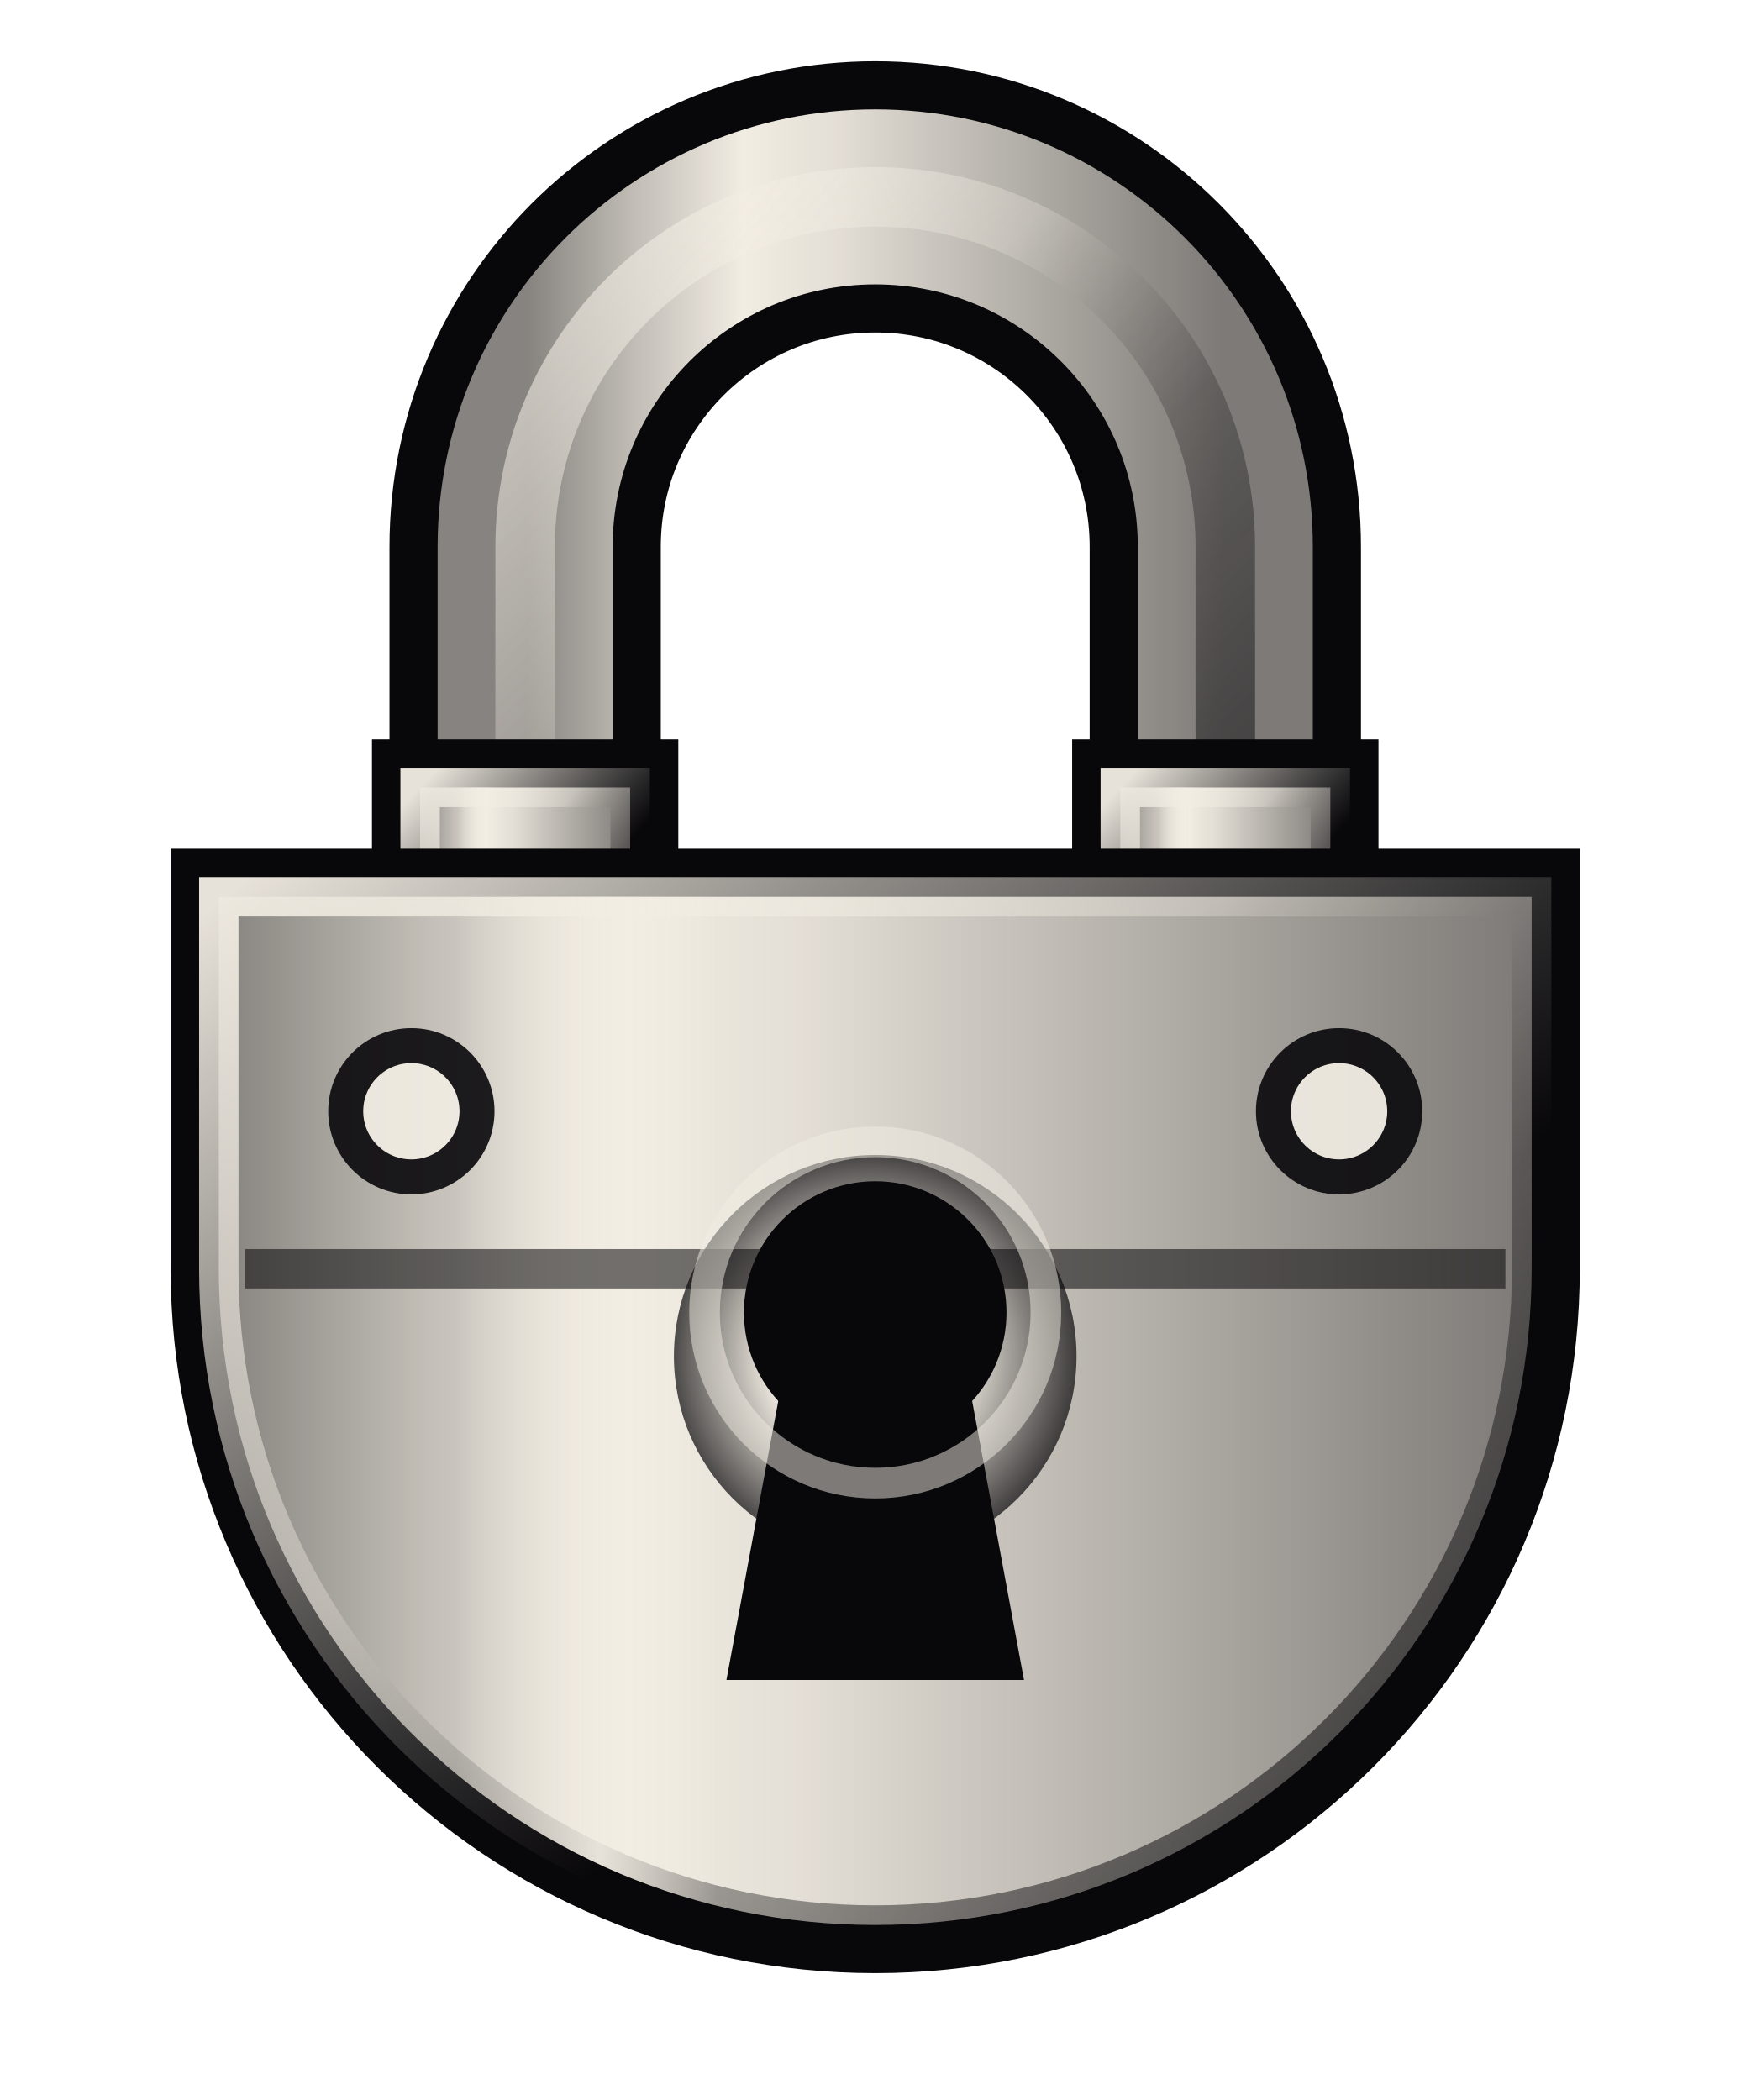
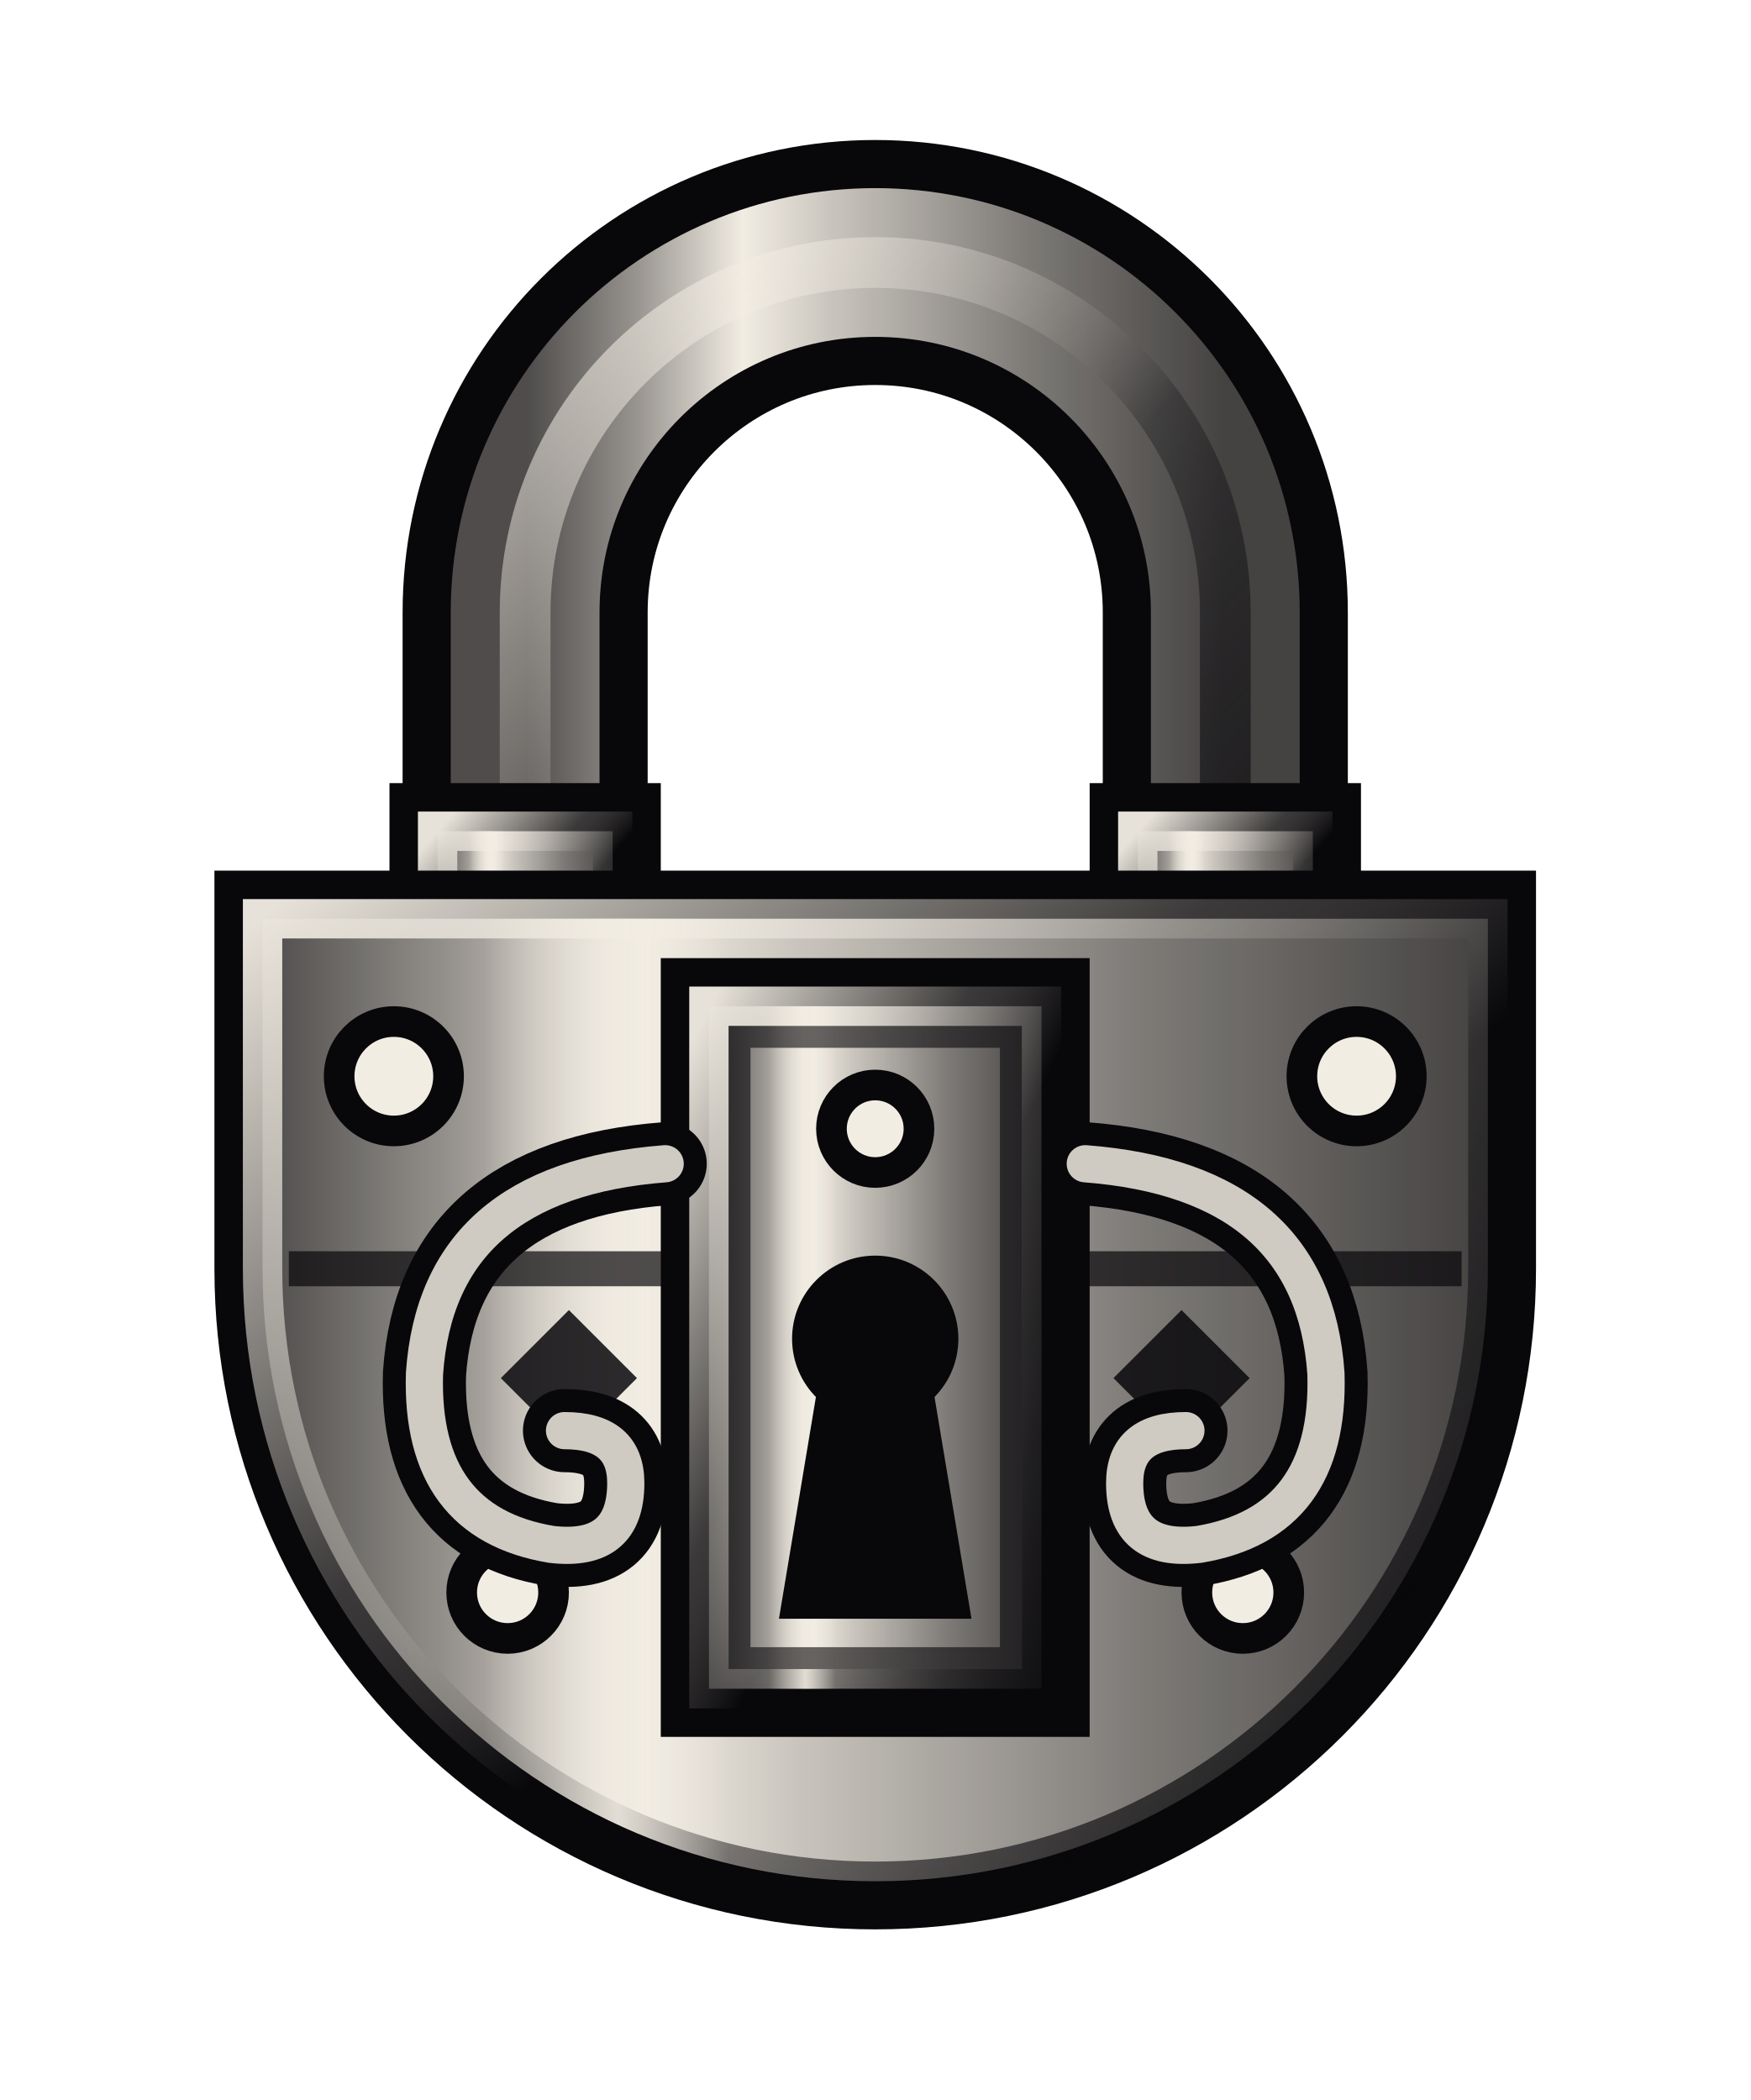
<svg xmlns="http://www.w3.org/2000/svg" viewBox="0 0 40 48" width="40" height="48">
  <defs>
    <linearGradient id="pm" class="lc-metal" x1="0" y1="0" x2="1" y2="0">
-       <stop offset="0" stop-color="#F2EDE3" stop-opacity=".54" />
-       <stop offset=".16" stop-color="#F2EDE3" stop-opacity=".80" />
+       <stop offset="0" stop-color="#F2EDE3" stop-opacity=".30" />
+       <stop offset=".16" stop-color="#F2EDE3" stop-opacity=".62" />
      <stop offset=".31" stop-color="#F2EDE3" stop-opacity="1" />
-       <stop offset=".44" stop-color="#F2EDE3" stop-opacity=".94" />
-       <stop offset=".72" stop-color="#F2EDE3" stop-opacity=".72" />
-       <stop offset="1" stop-color="#F2EDE3" stop-opacity=".50" />
+       <stop offset=".44" stop-color="#F2EDE3" stop-opacity=".82" />
+       <stop offset=".72" stop-color="#F2EDE3" stop-opacity=".50" />
+       <stop offset="1" stop-color="#F2EDE3" stop-opacity=".26" />
    </linearGradient>
    <linearGradient id="pe" class="lc-rim" x1="0" y1="0" x2="1" y2="1">
      <stop offset="0" stop-color="#F2EDE3" stop-opacity=".95" />
-       <stop offset=".38" stop-color="#F2EDE3" stop-opacity=".34" />
-       <stop offset=".62" stop-color="#08070A" stop-opacity=".30" />
-       <stop offset="1" stop-color="#08070A" stop-opacity=".70" />
+       <stop offset=".38" stop-color="#F2EDE3" stop-opacity=".22" />
+       <stop offset=".56" stop-color="#08070A" stop-opacity=".35" />
+       <stop offset="1" stop-color="#08070A" stop-opacity=".85" />
    </linearGradient>
    <linearGradient id="ps" class="lc-spec" x1="0" y1="0" x2="1" y2="0">
      <stop offset=".18" stop-color="#F2EDE3" stop-opacity="0" />
      <stop offset=".29" stop-color="#F2EDE3" stop-opacity=".85" />
      <stop offset=".38" stop-color="#F2EDE3" stop-opacity="0" />
    </linearGradient>
    <radialGradient id="po" cx=".5" cy=".5" r=".5">
      <stop offset=".55" stop-color="#08070A" stop-opacity="0" />
      <stop offset="1" stop-color="#08070A" stop-opacity=".7" />
    </radialGradient>
    <radialGradient id="pg" cx=".36" cy=".30" r=".82">
      <stop offset="0" stop-color="#F2EDE3" stop-opacity=".95" />
      <stop offset=".18" stop-color="#E8A33D" />
      <stop offset=".62" stop-color="#E8A33D" stop-opacity=".92" />
      <stop offset=".88" stop-color="#E8A33D" stop-opacity=".55" />
      <stop offset="1" stop-color="#08070A" stop-opacity=".55" />
    </radialGradient>
  </defs>
  <g class="lc-shackle">
-     <path d="M12 21V12.5A8 8 0 0 1 28 12.5V21" fill="none" stroke="#08070A" stroke-width="6.2" stroke-linecap="square" />
-     <path d="M12 21V12.5A8 8 0 0 1 28 12.5V21" fill="none" stroke="url(#pm)" stroke-width="4" stroke-linecap="square" />
-     <path d="M12 21V12.5A8 8 0 0 1 28 12.5V21" fill="none" stroke="url(#pe)" stroke-width="1.36" stroke-linecap="square" opacity=".8" />
+     <path d="M12 22V14A8 8 0 0 1 28 14V22" fill="none" stroke="#08070A" stroke-width="5.6" stroke-linecap="square" />
+     <path d="M12 22V14A8 8 0 0 1 28 14V22" fill="none" stroke="url(#pm)" stroke-width="3.4" stroke-linecap="square" />
+     <path d="M12 22V14A8 8 0 0 1 28 14V22" fill="none" stroke="url(#pe)" stroke-width="1.16" stroke-linecap="square" opacity=".8" />
  </g>
  <g>
-     <rect x="9.6" y="18" width="4.8" height="5" fill="#08070A" stroke="#08070A" stroke-width="2.2" stroke-linejoin="miter" />
-     <rect x="9.6" y="18" width="4.8" height="5" fill="url(#pm)" />
-     <rect x="9.6" y="18" width="4.8" height="5" fill="none" stroke="url(#pe)" stroke-width=".9" />
-     <rect x="9.6" y="18" width="4.8" height="5" fill="url(#ps)" />
+     <rect x="10" y="19" width="4" height="4.5" fill="#08070A" stroke="#08070A" stroke-width="2.2" stroke-linejoin="miter" />
+     <rect x="10" y="19" width="4" height="4.5" fill="url(#pm)" />
+     <rect x="10" y="19" width="4" height="4.5" fill="none" stroke="url(#pe)" stroke-width=".9" />
+     <rect x="10" y="19" width="4" height="4.5" fill="url(#ps)" />
  </g>
  <g>
-     <rect x="25.6" y="18" width="4.8" height="5" fill="#08070A" stroke="#08070A" stroke-width="2.2" stroke-linejoin="miter" />
-     <rect x="25.6" y="18" width="4.8" height="5" fill="url(#pm)" />
-     <rect x="25.6" y="18" width="4.8" height="5" fill="none" stroke="url(#pe)" stroke-width=".9" />
-     <rect x="25.6" y="18" width="4.8" height="5" fill="url(#ps)" />
+     <rect x="26" y="19" width="4" height="4.5" fill="#08070A" stroke="#08070A" stroke-width="2.2" stroke-linejoin="miter" />
+     <rect x="26" y="19" width="4" height="4.5" fill="url(#pm)" />
+     <rect x="26" y="19" width="4" height="4.5" fill="none" stroke="url(#pe)" stroke-width=".9" />
+     <rect x="26" y="19" width="4" height="4.5" fill="url(#ps)" />
  </g>
  <g>
-     <path d="M5 20.5H35V29A15 15 0 0 1 5 29Z" fill="#08070A" stroke="#08070A" stroke-width="2.2" stroke-linejoin="miter" />
-     <path d="M5 20.5H35V29A15 15 0 0 1 5 29Z" fill="url(#pm)" />
-     <path d="M5 20.5H35V29A15 15 0 0 1 5 29Z" fill="none" stroke="url(#pe)" stroke-width=".9" />
-     <path d="M5 20.5H35V29A15 15 0 0 1 5 29Z" fill="url(#ps)" />
+     <path d="M6 21H34V29A14 14 0 0 1 6 29Z" fill="#08070A" stroke="#08070A" stroke-width="2.2" stroke-linejoin="miter" />
+     <path d="M6 21H34V29A14 14 0 0 1 6 29Z" fill="url(#pm)" />
+     <path d="M6 21H34V29A14 14 0 0 1 6 29Z" fill="none" stroke="url(#pe)" stroke-width=".9" />
+     <path d="M6 21H34V29A14 14 0 0 1 6 29Z" fill="url(#ps)" />
  </g>
-   <path d="M5.6 29H34.4" stroke="#08070A" stroke-width=".9" opacity=".55" />
-   <g fill="#F2EDE3" stroke="#08070A" stroke-width=".8" opacity=".9">
-     <circle cx="9.4" cy="25.4" r="1.5" />
-     <circle cx="30.6" cy="25.4" r="1.5" />
+   <path d="M6.6 29H33.4" stroke="#08070A" stroke-width=".8" opacity=".7" />
+   <g fill="#08070A" opacity=".85">
+     <rect x="11.9" y="30.4" width="2.2" height="2.2" transform="rotate(45 13 31.5)" />
+     <rect x="25.9" y="30.4" width="2.2" height="2.2" transform="rotate(45 27 31.5)" />
  </g>
-   <circle cx="20" cy="31" r="4.6" fill="url(#po)" />
+   <g fill="#F2EDE3" stroke="#08070A" stroke-width=".7">
+     <circle cx="9" cy="24.6" r="1.25" />
+     <circle cx="31" cy="24.6" r="1.25" />
+     <circle cx="11.6" cy="36.4" r="1.05" />
+     <circle cx="28.4" cy="36.4" r="1.05" />
+   </g>
+   <g>
+     <rect x="16.2" y="23" width="7.6" height="15.6" fill="#08070A" stroke="#08070A" stroke-width="2.2" stroke-linejoin="miter" />
+     <rect x="16.2" y="23" width="7.6" height="15.6" fill="url(#pm)" />
+     <rect x="16.2" y="23" width="7.6" height="15.6" fill="none" stroke="url(#pe)" stroke-width=".9" />
+     <rect x="16.2" y="23" width="7.6" height="15.6" fill="url(#ps)" />
+   </g>
+   <rect x="16.9" y="23.7" width="6.2" height="14.2" fill="none" stroke="#08070A" stroke-width=".5" opacity=".6" />
+   <circle cx="20" cy="25.8" r="1" fill="#F2EDE3" stroke="#08070A" stroke-width=".7" />
+   <g transform="translate(20 0) scale(1 1) translate(-20 0)">
+     <path d="M24.8 26.6Q30 27 30.3 31.4Q30.4 34.8 27.4 35.3Q25.7 35.5 25.7 33.9Q25.7 32.7 27.1 32.7" fill="none" stroke="#08070A" stroke-width="1.9" stroke-linecap="round" />
+     <path d="M24.8 26.6Q30 27 30.3 31.4Q30.4 34.8 27.4 35.3Q25.7 35.5 25.7 33.9Q25.7 32.7 27.1 32.7" fill="none" stroke="#F2EDE3" stroke-width=".85" opacity=".85" stroke-linecap="round" />
+   </g>
+   <g transform="translate(20 0) scale(-1 1) translate(-20 0)">
+     <path d="M24.8 26.6Q30 27 30.3 31.4Q30.4 34.8 27.4 35.3Q25.7 35.5 25.7 33.9Q25.7 32.7 27.1 32.7" fill="none" stroke="#08070A" stroke-width="1.9" stroke-linecap="round" />
+     <path d="M24.8 26.6Q30 27 30.3 31.4Q30.4 34.8 27.4 35.3Q25.7 35.5 25.7 33.9Q25.7 32.7 27.1 32.7" fill="none" stroke="#F2EDE3" stroke-width=".85" opacity=".85" stroke-linecap="round" />
+   </g>
  <g class="lc-hole" fill="#08070A" style="transition:fill 160ms">
-     <circle cx="20" cy="30" r="3" />
-     <path d="M17.9 31.4H22.1L23.4 38.4H16.6Z" />
-   </g>
-   <g fill="none" stroke="#F2EDE3" stroke-width=".7" opacity=".5">
-     <circle cx="20" cy="30" r="3.9" />
+     <circle cx="20" cy="30.6" r="1.9" />
+     <path d="M18.7 31.6H21.3L22.2 37H17.8Z" />
  </g>
</svg>
